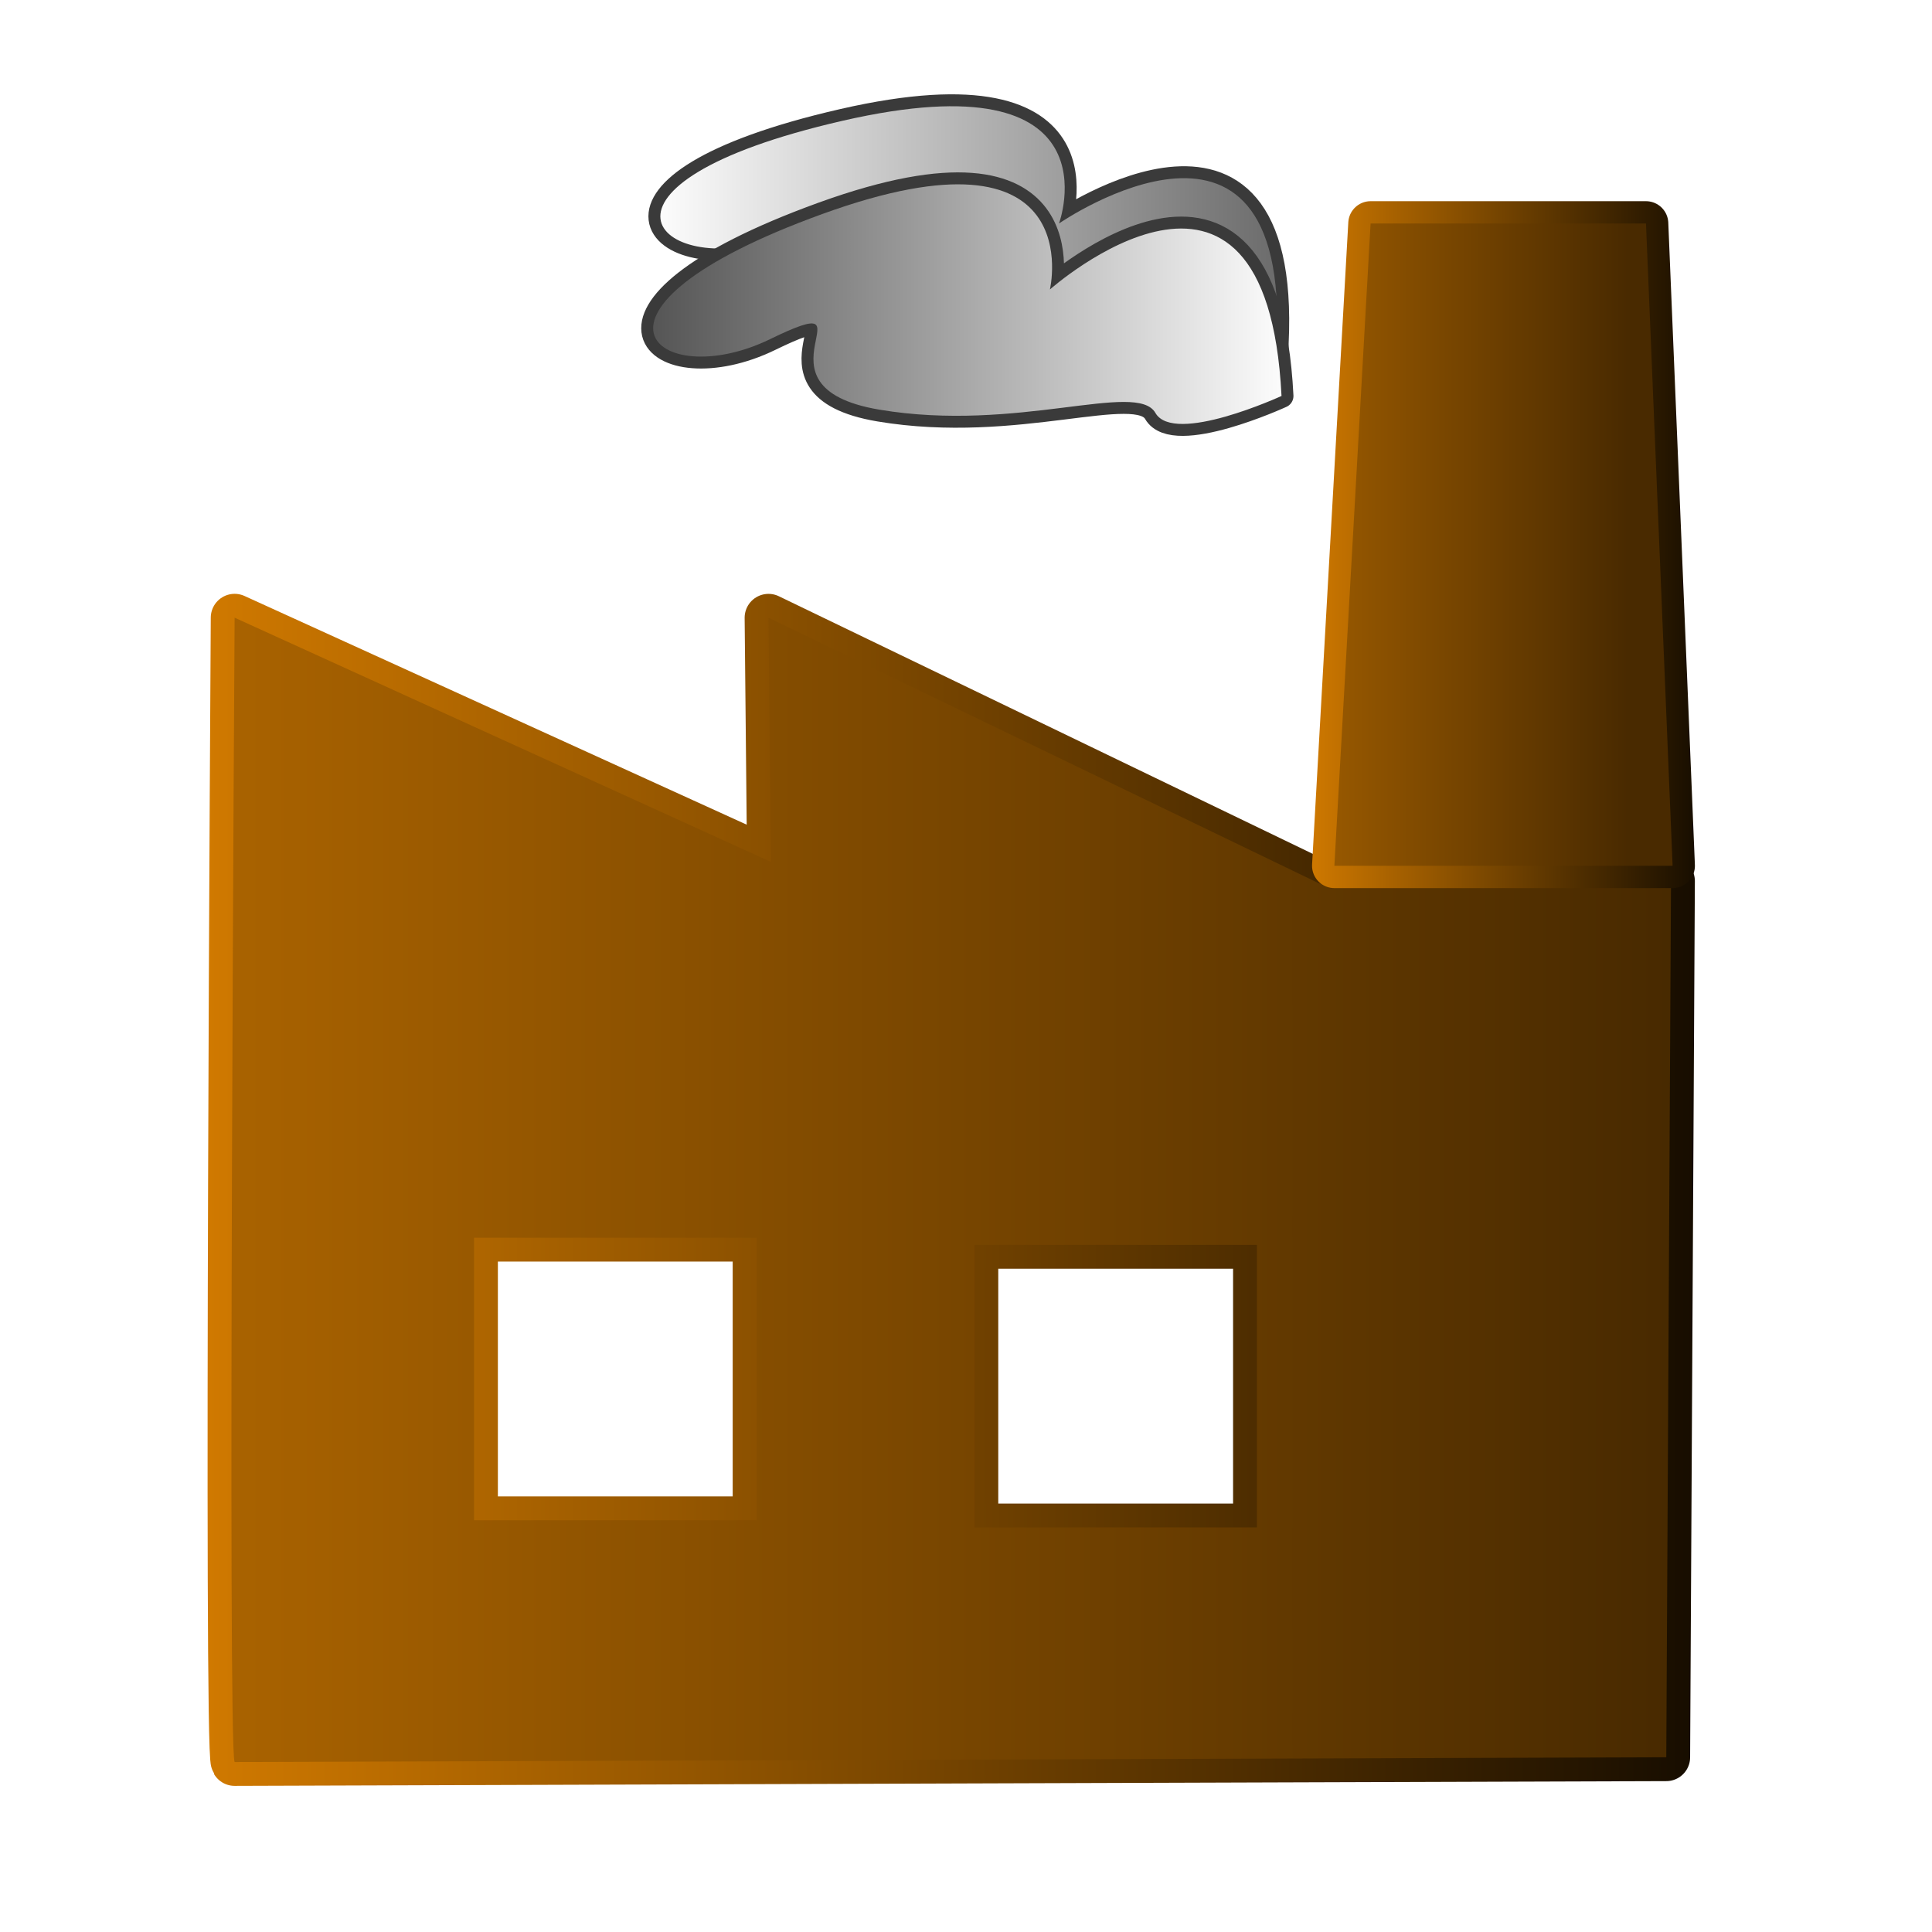
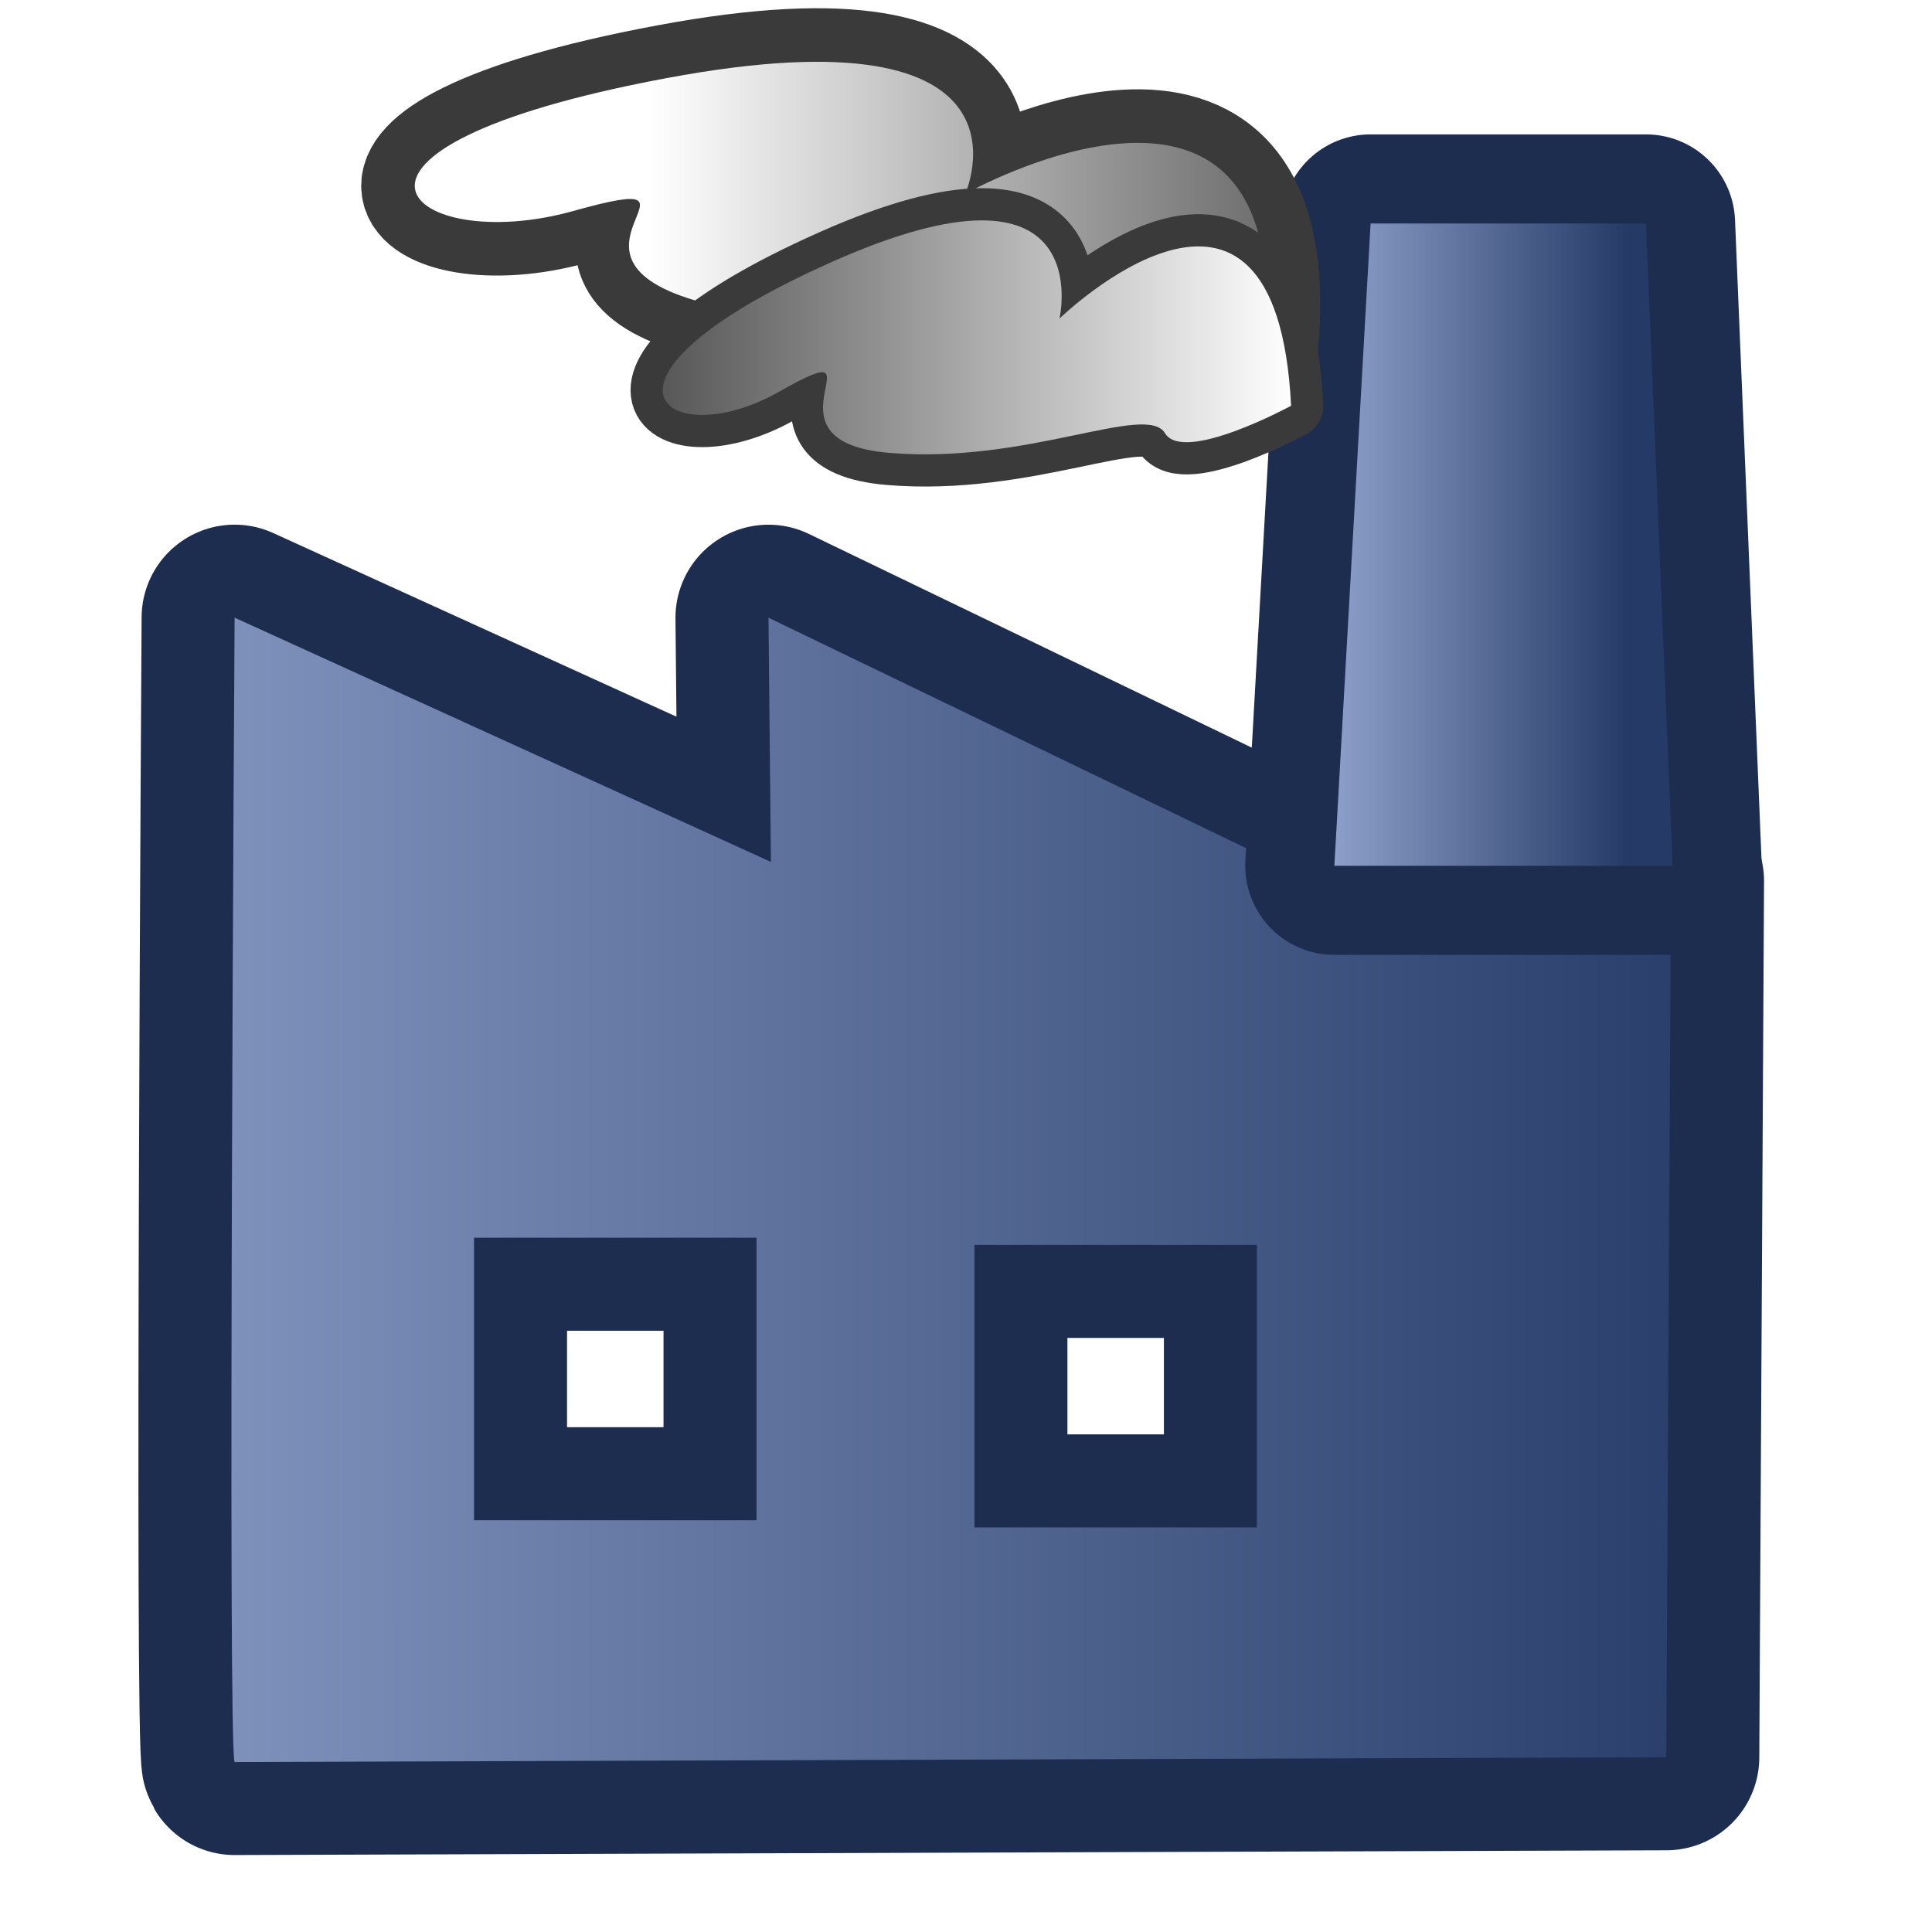
<svg xmlns="http://www.w3.org/2000/svg" xmlns:xlink="http://www.w3.org/1999/xlink" width="81" height="81" viewBox="0 0 48 48" version="1.1" id="svg3">
  <defs id="defs3">
-     <linearGradient id="linearGradient13">
-       <stop style="stop-color:#ce7800;stop-opacity:1;" offset="0" id="stop13" />
-       <stop style="stop-color:#180e00;stop-opacity:1;" offset="1" id="stop14" />
-     </linearGradient>
-     <linearGradient id="linearGradient5">
-       <stop style="stop-color:#d07900;stop-opacity:1;" offset="0" id="stop10" />
-       <stop style="stop-color:#170d00;stop-opacity:1;" offset="1" id="stop11" />
+     <linearGradient id="linearGradient3">
+       <stop style="stop-color:#8396c0;stop-opacity:1;" offset="0" id="stop5" />
+       <stop style="stop-color:#253a67;stop-opacity:1;" offset="1" id="stop6" />
    </linearGradient>
    <linearGradient id="linearGradient7">
-       <stop style="stop-color:#a86200;stop-opacity:1;" offset="0" id="stop9" />
-       <stop style="stop-color:#492a00;stop-opacity:1;" offset="1" id="stop7" />
-     </linearGradient>
-     <linearGradient id="linearGradient3">
-       <stop style="stop-color:#aa6300;stop-opacity:1;" offset="0" id="stop6" />
-       <stop style="stop-color:#472900;stop-opacity:1;" offset="1" id="stop5" />
+       <stop style="stop-color:#a4b6df;stop-opacity:1;" offset="0" id="stop9" />
+       <stop style="stop-color:#253a67;stop-opacity:1;" offset="1" id="stop7" />
    </linearGradient>
    <clipPath clipPathUnits="userSpaceOnUse" id="clipPath98">
      <rect style="fill:#ff0000;stroke:none;stroke-width:3;stroke-linecap:square;stroke-linejoin:miter;paint-order:stroke markers fill;stop-color:#000000" id="rect98" width="78" height="45.033" x="763.613" y="452.824" />
    </clipPath>
    <clipPath clipPathUnits="userSpaceOnUse" id="clipPath25">
      <rect style="fill:#ff0000;stroke:none;stroke-width:3;stroke-linecap:square;stroke-linejoin:miter;paint-order:stroke markers fill;stop-color:#000000" id="rect25-8" width="78" height="45.033" x="763.613" y="452.824" />
    </clipPath>
    <clipPath clipPathUnits="userSpaceOnUse" id="clipPath51">
      <path id="path51" style="stroke-width:0.1;stroke-linecap:square;paint-order:markers fill stroke;stop-color:#000000" d="m 1806.499,-753.523 h 1637.265 v 66.905 H 1806.499 Z" />
    </clipPath>
    <clipPath clipPathUnits="userSpaceOnUse" id="clipPath5">
      <rect style="fill:#000000;stroke:#000000;stroke-width:0;stroke-linejoin:bevel;paint-order:stroke markers fill;stop-color:#000000" id="rect5-4" width="20" height="200" x="530" y="595" />
    </clipPath>
    <clipPath clipPathUnits="userSpaceOnUse" id="clipPath84">
      <path id="path84" style="stroke-width:0.1;stroke-linecap:square;paint-order:markers fill stroke;stop-color:#000000" d="m 1691.199,-792.32 h 1634.892 v 92.828 H 1691.199 Z" />
    </clipPath>
    <clipPath clipPathUnits="userSpaceOnUse" id="clipPath54">
      <path id="path54" style="stroke-width:0.1;stroke-linecap:square;paint-order:markers fill stroke;stop-color:#000000" d="m 1691.199,-792.32 h 1634.892 v 92.828 H 1691.199 Z" />
    </clipPath>
    <linearGradient id="swatch12">
      <stop style="stop-color:#742d7d;stop-opacity:1;" offset="0" id="stop12" />
    </linearGradient>
    <linearGradient id="swatch8">
      <stop style="stop-color:#000000;stop-opacity:1;" offset="0" id="stop8" />
    </linearGradient>
    <linearGradient id="linearGradient2">
      <stop style="stop-color:#ffffff;stop-opacity:1;" offset="0" id="stop4" />
      <stop style="stop-color:#696969;stop-opacity:1;" offset="1" id="stop3" />
    </linearGradient>
    <linearGradient id="linearGradient1">
      <stop style="stop-color:#525252;stop-opacity:1;" offset="0" id="stop1" />
      <stop style="stop-color:#ffffff;stop-opacity:1;" offset="1" id="stop2" />
    </linearGradient>
-     <linearGradient xlink:href="#linearGradient3" id="linearGradient6" x1="5.423" y1="29.595" x2="41.842" y2="29.595" gradientUnits="userSpaceOnUse" />
    <linearGradient xlink:href="#linearGradient7" id="linearGradient9" x1="31.525" y1="15.375" x2="40.445" y2="15.375" gradientUnits="userSpaceOnUse" />
    <linearGradient xlink:href="#linearGradient1" id="linearGradient4" x1="15.932" y1="7.556" x2="32.135" y2="7.556" gradientUnits="userSpaceOnUse" />
    <linearGradient xlink:href="#linearGradient2" id="linearGradient11" x1="16.109" y1="5.962" x2="32.03" y2="5.962" gradientUnits="userSpaceOnUse" />
-     <linearGradient xlink:href="#linearGradient5" id="linearGradient12" x1="5.157" y1="29.561" x2="42.109" y2="29.561" gradientUnits="userSpaceOnUse" />
-     <linearGradient xlink:href="#linearGradient13" id="linearGradient14" x1="32.597" y1="13.532" x2="42.109" y2="13.532" gradientUnits="userSpaceOnUse" />
+     <linearGradient xlink:href="#linearGradient3" id="linearGradient6" x1="3.438" y1="29.561" x2="43.827" y2="29.561" gradientUnits="userSpaceOnUse" />
  </defs>
-   <path id="path3" style="fill:url(#linearGradient6);fill-opacity:1;stroke:url(#linearGradient12);stroke-width:1.185;stroke-linecap:round;stroke-linejoin:round;stroke-miterlimit:5.4;stroke-dasharray:none;stroke-opacity:1;paint-order:stroke fill markers" d="m 5.829,15.346 c 0,0 -0.178,28.133 0,28.431 l 35.569,-0.118 0.118,-21.77 -8.743,0.059 -13.68,-6.601 0.06,6.067 z M 11.777,30.751 h 7.019 v 7.019 H 11.777 Z m 12.432,0.178 h 7.019 v 7.019 h -7.019 z" />
-   <path style="fill:url(#linearGradient9);fill-opacity:1;stroke:url(#linearGradient14);stroke-width:1.109;stroke-linecap:round;stroke-linejoin:round;stroke-miterlimit:5.4;stroke-dasharray:none;stroke-opacity:1;paint-order:stroke fill markers" d="m 33.152,21.51 h 8.403 L 40.894,5.553 H 34.052 Z" id="path9" />
-   <path style="fill:url(#linearGradient11);fill-opacity:1;stroke:#3a3a3a;stroke-width:0.593;stroke-linecap:round;stroke-linejoin:round;stroke-miterlimit:5.4;stroke-dasharray:none;stroke-opacity:1;paint-order:stroke fill markers" d="M 31.699,8.878 C 32.236,1.462 26.311,5.552 26.311,5.552 c 0,0 1.518,-4.134 -5.379,-2.551 -6.896,1.583 -4.604,3.936 -1.679,2.932 2.925,-1.004 -0.844,1.078 2.49,2.067 3.334,0.989 6.433,0.056 6.796,0.914 0.362,0.858 3.161,-0.035 3.161,-0.035 z" id="path10" />
-   <path style="fill:url(#linearGradient4);fill-opacity:1;stroke:#3a3a3a;stroke-width:0.593;stroke-linecap:round;stroke-linejoin:round;stroke-miterlimit:5.4;stroke-dasharray:none;stroke-opacity:1;paint-order:stroke fill markers" d="m 31.839,9.838 c -0.37,-7.426 -5.754,-2.646 -5.754,-2.646 0,0 1.003,-4.288 -5.65,-1.877 -6.652,2.411 -4.091,4.467 -1.309,3.114 2.782,-1.353 -0.707,1.173 2.723,1.749 3.429,0.576 6.392,-0.727 6.856,0.08 0.464,0.807 3.133,-0.42 3.133,-0.42 z" id="path2" />
+   <path id="path3" style="fill:url(#linearGradient6);fill-opacity:1;stroke:#1d2d50;stroke-width:4.622;stroke-linecap:round;stroke-linejoin:round;stroke-miterlimit:5.4;stroke-dasharray:none;stroke-opacity:1;paint-order:stroke fill markers" d="m 5.829,15.346 c 0,0 -0.178,28.133 0,28.431 l 35.569,-0.118 0.118,-21.77 -8.743,0.059 -13.68,-6.601 0.06,6.067 z M 11.777,30.751 h 7.019 v 7.019 H 11.777 Z m 12.432,0.178 h 7.019 v 7.019 h -7.019 z" />
+   <path style="fill:url(#linearGradient9);fill-opacity:1;stroke:#1d2d50;stroke-width:4.428;stroke-linecap:round;stroke-linejoin:round;stroke-miterlimit:5.4;stroke-dasharray:none;stroke-opacity:1;paint-order:stroke fill markers" d="m 33.152,21.51 h 8.403 L 40.894,5.553 H 34.052 Z" id="path9" />
+   <path style="fill:url(#linearGradient11);fill-opacity:1;stroke:#3a3a3a;stroke-width:2.661;stroke-linecap:round;stroke-linejoin:round;stroke-miterlimit:5.4;stroke-dasharray:none;stroke-opacity:1;paint-order:stroke fill markers" d="m 31.422,8.563 c 0.741,-8.353 -7.441,-3.747 -7.441,-3.747 0,0 2.095,-4.657 -7.427,-2.874 -9.523,1.783 -6.357,4.433 -2.318,3.302 4.04,-1.131 -1.166,1.214 3.438,2.329 4.603,1.114 8.883,0.063 9.383,1.029 0.5,0.966 4.365,-0.04 4.365,-0.04 z" id="path10" />
+   <path style="fill:url(#linearGradient4);fill-opacity:1;stroke:#3a3a3a;stroke-width:1.6;stroke-linecap:round;stroke-linejoin:round;stroke-miterlimit:5.4;stroke-dasharray:none;stroke-opacity:1;paint-order:stroke fill markers" d="m 32.077,10.083 c -0.37,-7.395 -5.754,-2.169 -5.754,-2.169 0,0 1.003,-4.371 -5.65,-1.409 -6.652,2.963 -4.091,4.806 -1.309,3.223 2.782,-1.583 -0.707,1.232 2.723,1.523 3.429,0.292 6.392,-1.258 6.856,-0.489 0.464,0.769 3.133,-0.68 3.133,-0.68 z" id="path2" />
</svg>
